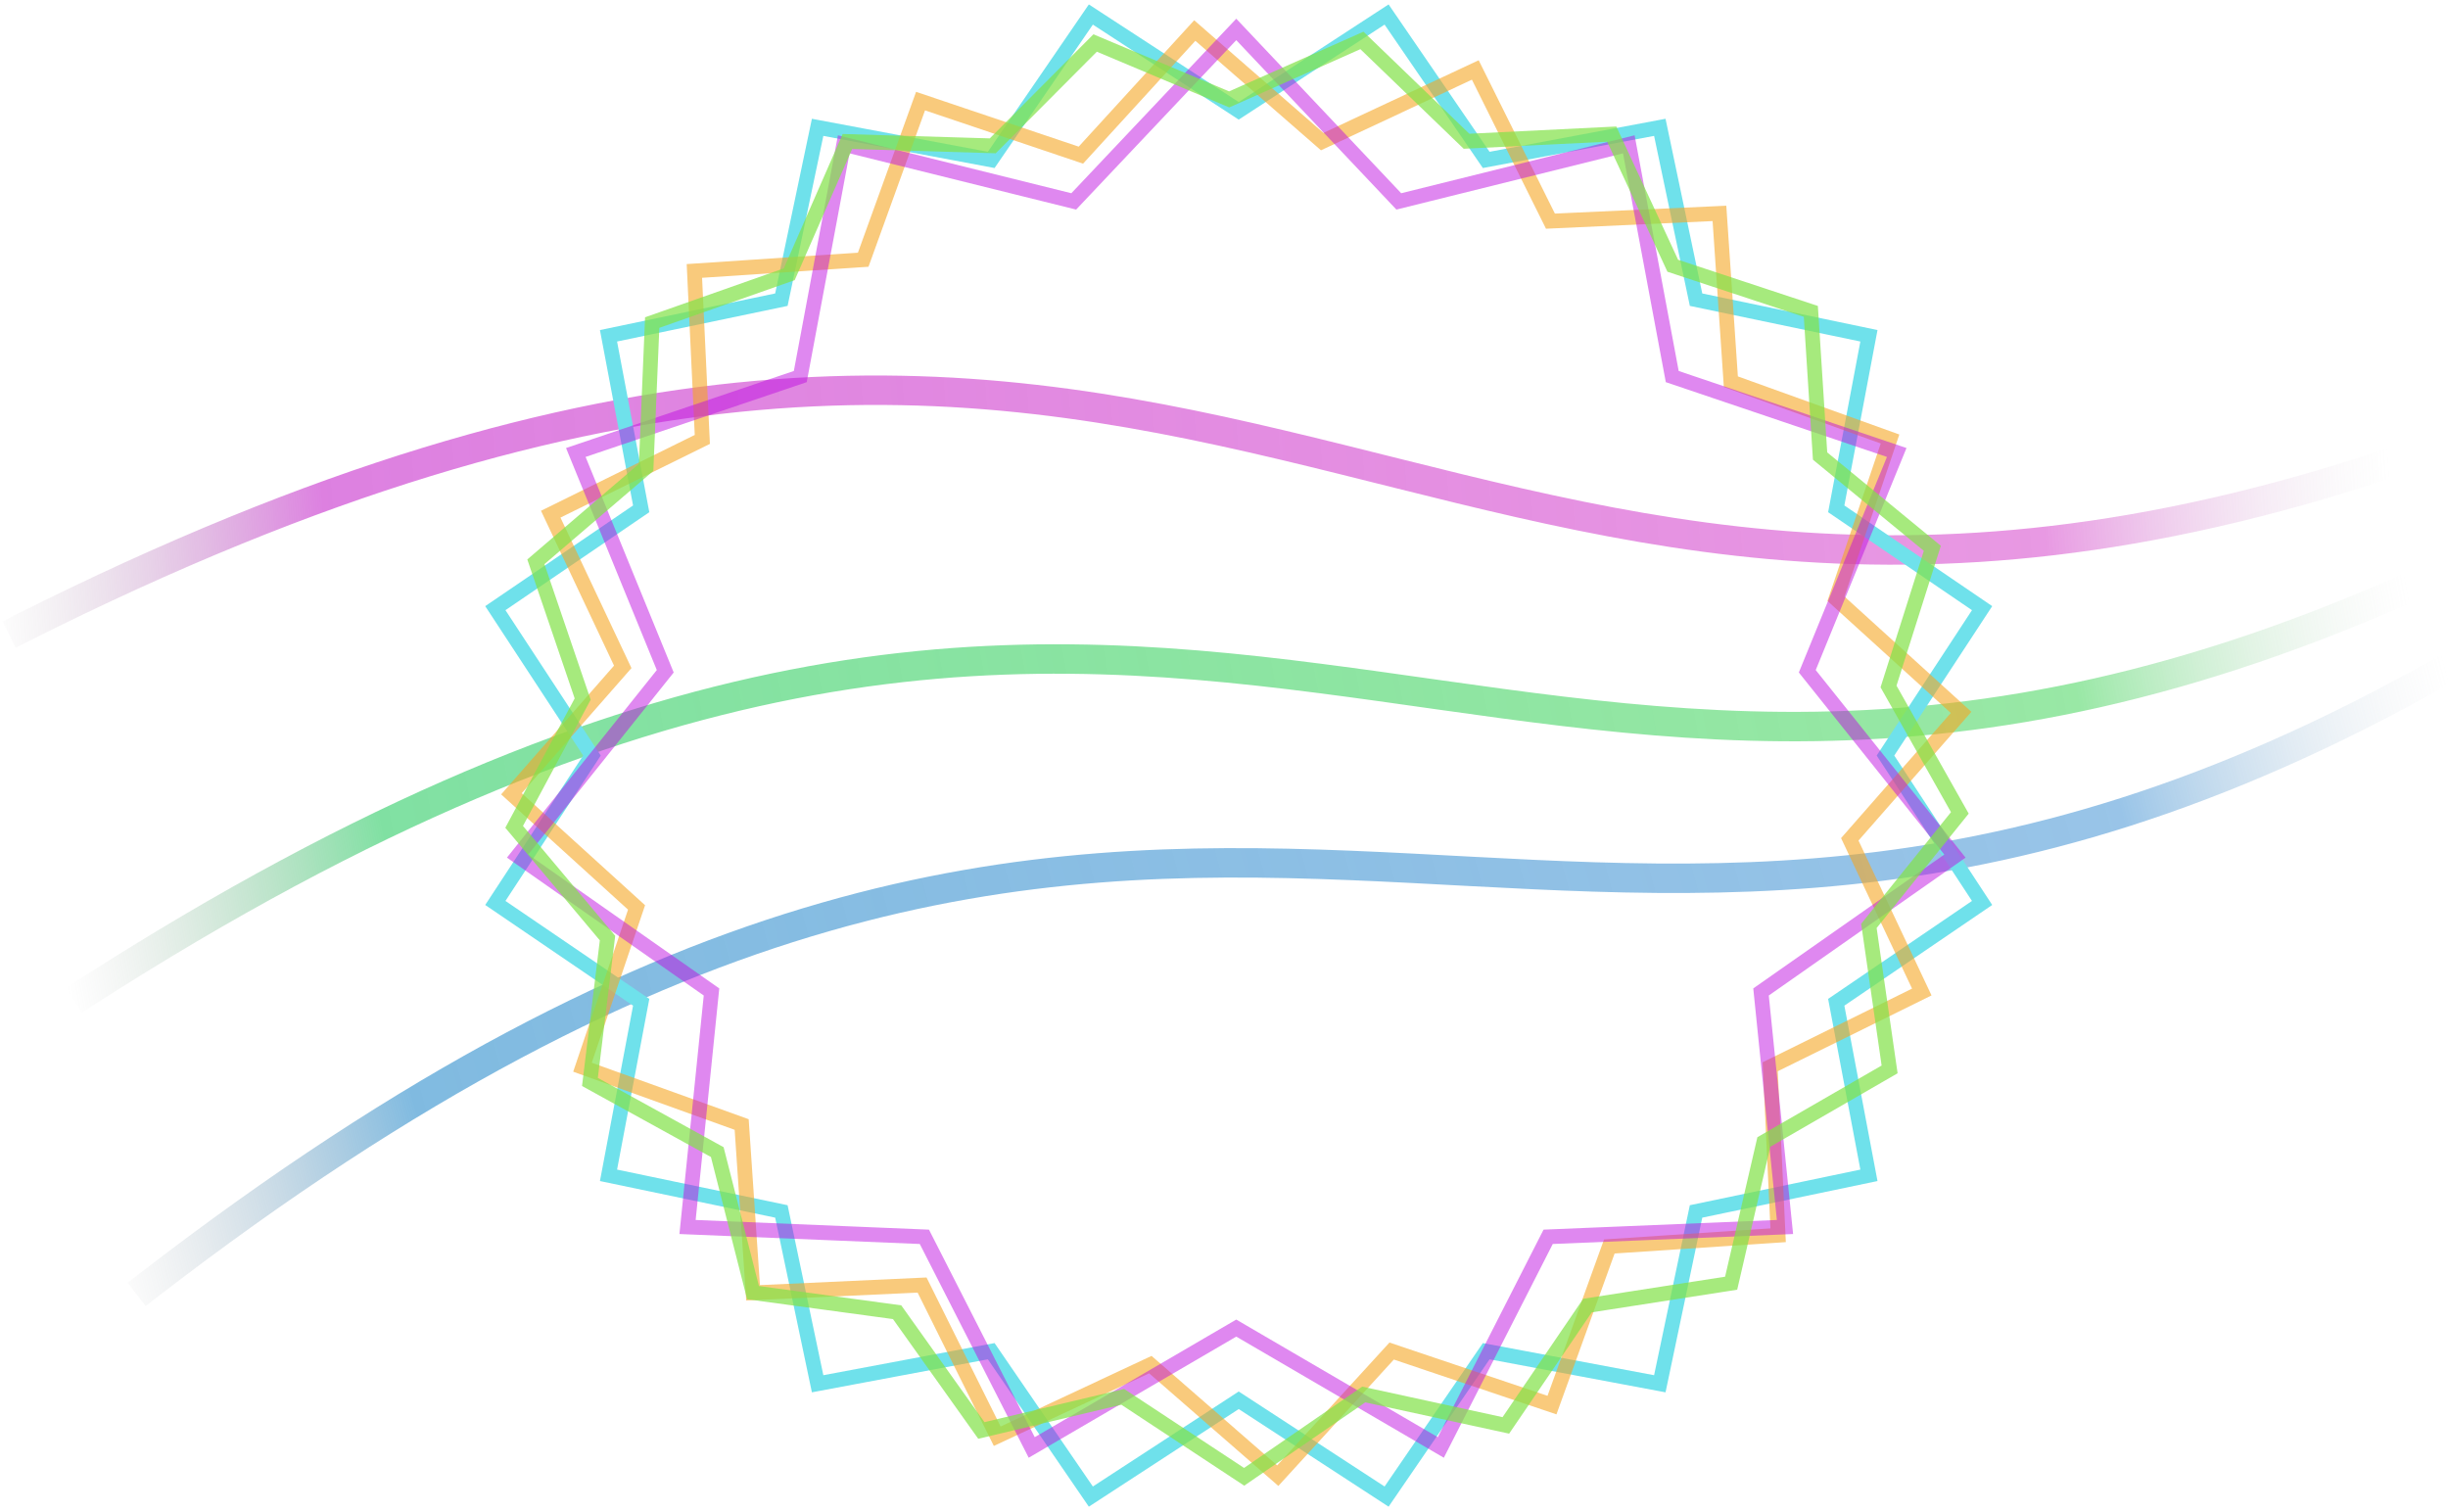
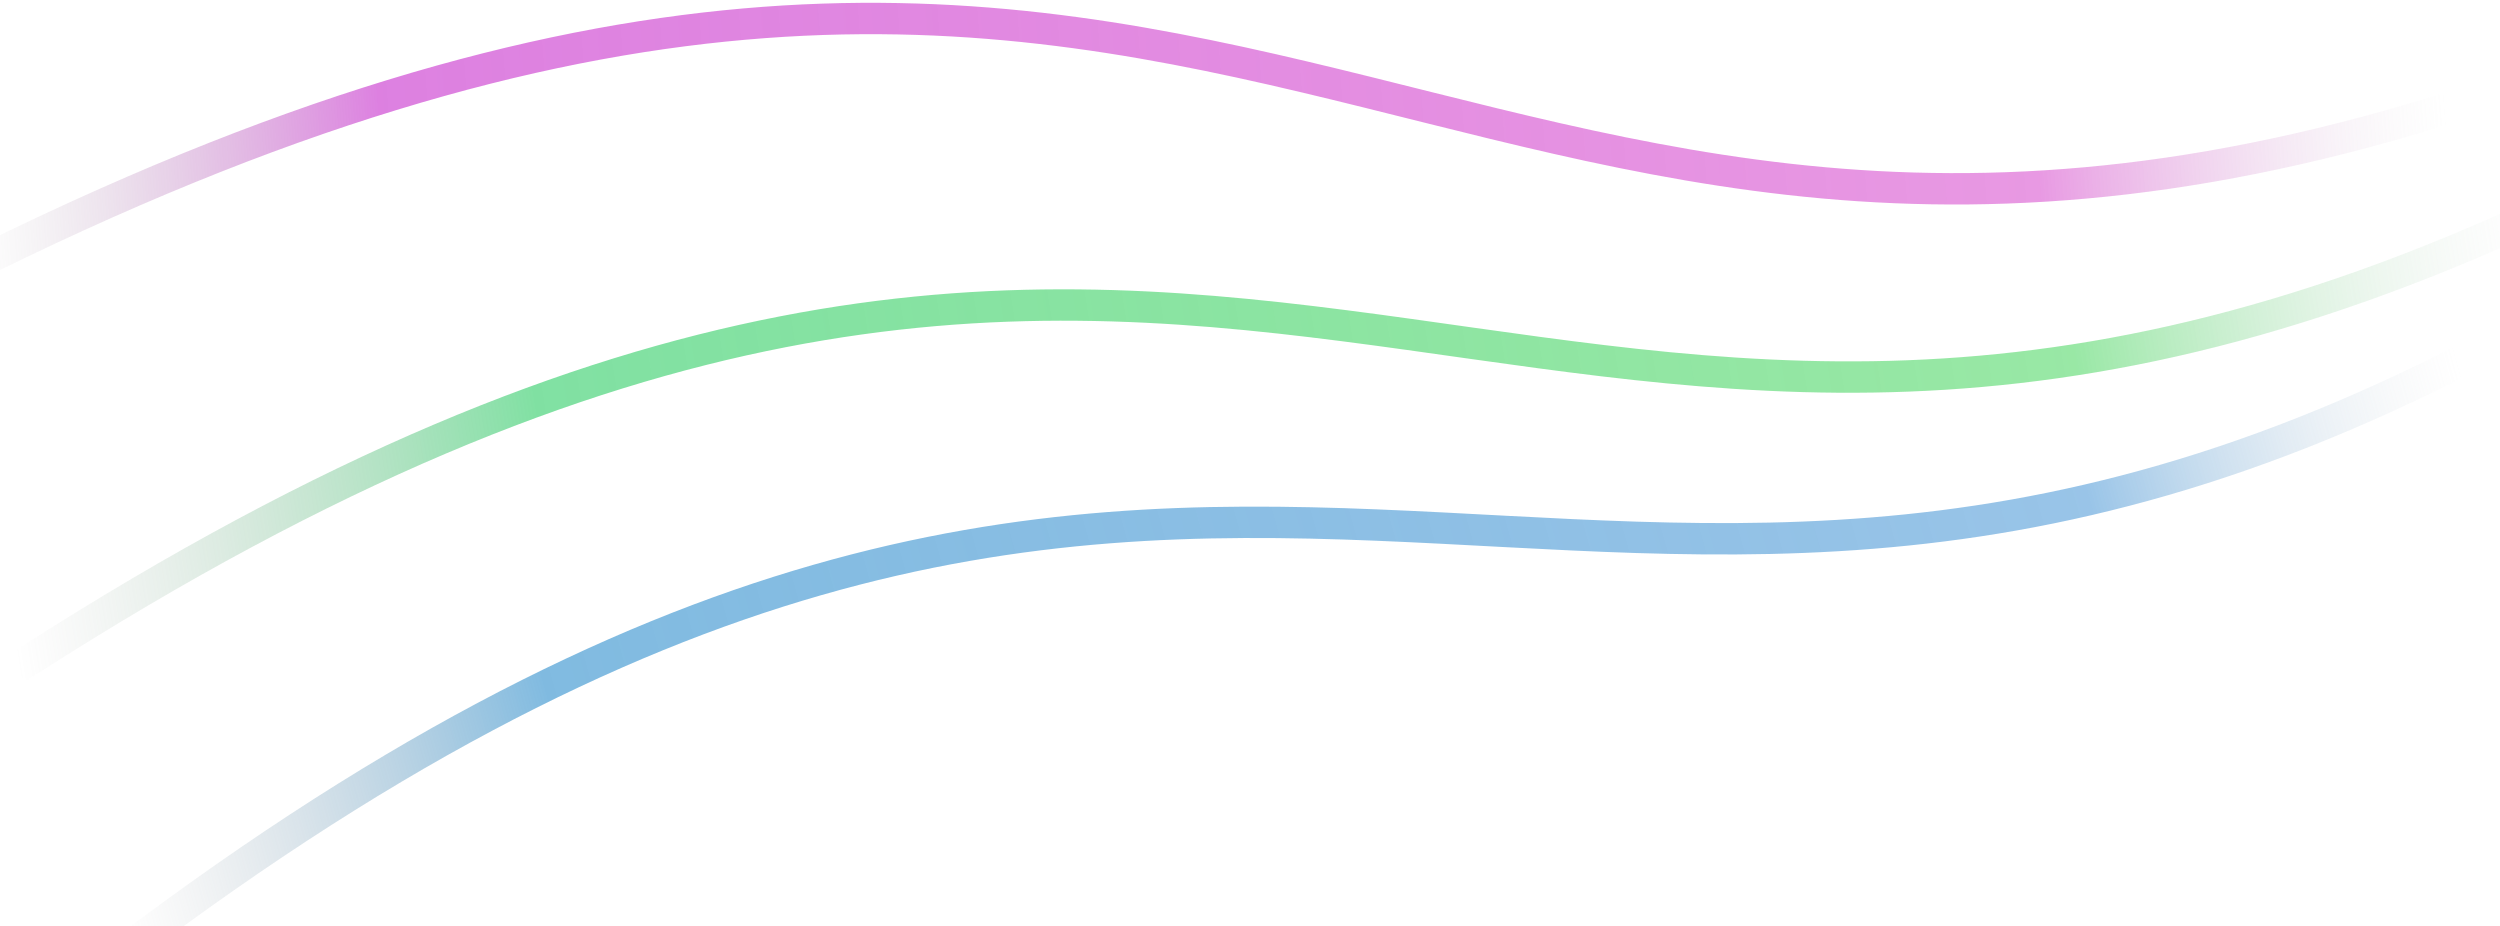
- <svg xmlns="http://www.w3.org/2000/svg" width="499px" height="308px" viewBox="0 0 499 308" version="1.1">
+ <svg xmlns="http://www.w3.org/2000/svg" width="478px" height="177px" viewBox="0 0 478 177" version="1.1">
  <defs>
    <linearGradient x1="100%" y1="78.198%" x2="-1.59%" y2="78.198%" id="linearGradient-1">
-       <stop stop-color="#C8C8C8" stop-opacity="0" offset="0%" />
-       <stop stop-color="#14CA31" stop-opacity="0.436" offset="14.559%" />
-       <stop stop-color="#2CCC65" stop-opacity="0.599" offset="85.737%" />
-       <stop stop-color="#979797" stop-opacity="0" offset="100%" />
+       <stop stop-color="#C8C8C8" stop-opacity="0" offset="0.538%" />
+       <stop stop-color="#14CA31" stop-opacity="0.436" offset="18.79%" />
+       <stop stop-color="#2CCC65" stop-opacity="0.599" offset="76.85%" />
+       <stop stop-color="#979797" stop-opacity="0" offset="97.854%" />
    </linearGradient>
    <linearGradient x1="100%" y1="78.198%" x2="-1.59%" y2="78.198%" id="linearGradient-2">
-       <stop stop-color="#C8C8C8" stop-opacity="0" offset="0%" />
-       <stop stop-color="#CA14BE" stop-opacity="0.436" offset="14.559%" />
-       <stop stop-color="#C62CCC" stop-opacity="0.599" offset="85.737%" />
-       <stop stop-color="#979797" stop-opacity="0" offset="100%" />
+       <stop stop-color="#C8C8C8" stop-opacity="0" offset="1.288%" />
+       <stop stop-color="#CA14BE" stop-opacity="0.436" offset="17.47%" />
+       <stop stop-color="#C62CCC" stop-opacity="0.599" offset="82.037%" />
+       <stop stop-color="#979797" stop-opacity="0" offset="98.408%" />
    </linearGradient>
    <linearGradient x1="100%" y1="78.198%" x2="-1.59%" y2="78.198%" id="linearGradient-3">
-       <stop stop-color="#C8C8C8" stop-opacity="0" offset="0%" />
-       <stop stop-color="#1478CA" stop-opacity="0.436" offset="14.559%" />
-       <stop stop-color="#2C8DCC" stop-opacity="0.599" offset="85.737%" />
-       <stop stop-color="#979797" stop-opacity="0" offset="100%" />
+       <stop stop-color="#C8C8C8" stop-opacity="0" offset="3.455%" />
+       <stop stop-color="#1478CA" stop-opacity="0.436" offset="18.829%" />
+       <stop stop-color="#2C8DCC" stop-opacity="0.599" offset="78.727%" />
+       <stop stop-color="#979797" stop-opacity="0" offset="97.173%" />
    </linearGradient>
  </defs>
-   <g id="Page-1" stroke="none" stroke-width="1" fill="none" fill-rule="evenodd">
-     <g id="backstars" transform="translate(-4, -18)">
-       <g id="waves" transform="translate(256.5, 158.6396) rotate(-10) translate(-256.5, -158.6396) translate(12.5, 65.63961)" stroke-linecap="square" stroke-width="6">
+   <g id="Page-1" stroke="none" stroke-width="1" fill="none" fill-rule="evenodd" stroke-linecap="square">
+     <g id="backstars" transform="translate(-16, -94)" stroke-width="6">
+       <g id="waves" transform="translate(256.5, 158.6396) rotate(-10) translate(-256.5, -158.6396) translate(12.5, 65.63961)">
        <path d="M2,112.86 C253.788,7.697 278.744,166.554 486.312,112.86" id="Line" stroke="url(#linearGradient-1)" />
        <path d="M2,62.86 C253.788,-42.303 278.744,116.554 486.312,62.86" id="Line-Copy-2" stroke="url(#linearGradient-2)" transform="translate(244.1562, 50.14309) rotate(6) translate(-244.1562, -50.14309) " />
        <path d="M2,152.86 C253.788,47.697 278.744,206.554 486.312,152.86" id="Line-Copy" stroke="url(#linearGradient-3)" transform="translate(244.1562, 140.1431) rotate(-5) translate(-244.1562, -140.1431) " />
      </g>
-       <polygon id="Star" stroke="#6FE1EB" stroke-width="3" points="256.5 303.409 226.359 323.041 206.049 293.406 170.664 300.046 163.278 264.92 128.038 257.558 134.7 222.288 104.969 202.044 124.664 172 104.969 141.956 134.7 121.712 128.038 86.442 163.278 79.08 170.664 43.954 206.049 50.594 226.359 20.959 256.5 40.591 286.641 20.959 306.951 50.594 342.336 43.954 349.722 79.08 384.962 86.442 378.3 121.712 408.031 141.956 388.336 172 408.031 202.044 378.3 222.288 384.962 257.558 349.722 264.92 342.336 300.046 306.951 293.406 286.641 323.041" />
-       <polygon id="Star-Copy" stroke-opacity="0.591" stroke="#F5A623" stroke-width="3" transform="translate(256, 171.5) rotate(8) translate(-256, -171.5) " points="256 297.363 227.127 316.166 207.671 287.782 173.776 294.142 166.7 260.498 132.942 253.447 139.324 219.666 110.844 200.276 129.711 171.5 110.844 142.724 139.324 123.334 132.942 89.553 166.7 82.502 173.776 48.858 207.671 55.218 227.127 26.834 256 45.637 284.873 26.834 304.329 55.218 338.224 48.858 345.3 82.502 379.058 89.553 372.676 123.334 401.156 142.724 382.289 171.5 401.156 200.276 372.676 219.666 379.058 253.447 345.3 260.498 338.224 294.142 304.329 287.782 284.873 316.166" />
-       <polygon id="Star-Copy-2" stroke-opacity="0.496" stroke="#BD10E0" stroke-width="3" transform="translate(256, 171.5) rotate(-360) translate(-256, -171.5) " points="256 288.696 214.304 313.025 192.424 270.092 144.149 268.092 149.033 220.185 109.506 192.491 139.604 154.821 121.374 110.226 167.129 94.753 175.985 47.415 222.87 59.051 256 24 289.13 59.051 336.015 47.415 344.871 94.753 390.626 110.226 372.396 154.821 402.494 192.491 362.967 220.185 367.851 268.092 319.576 270.092 297.696 313.025" />
-       <polygon id="Star-Copy-3" stroke-opacity="0.718" stroke="#83E24A" stroke-width="3" transform="translate(256, 171.5) rotate(-350) translate(-256, -171.5) " points="256 304.733 228.805 316.489 207.708 295.736 178.088 296.907 165.937 269.96 137.893 260.389 136.331 230.887 113.65 211.865 122.886 183.793 108.631 157.89 127.419 135.039 123.516 105.754 149.317 91.209 156.293 62.496 185.624 58.223 202.536 33.96 231.436 40.536 256 24 280.564 40.536 309.464 33.96 326.376 58.223 355.707 62.496 362.683 91.209 388.484 105.754 384.581 135.039 403.369 157.89 389.114 183.793 398.35 211.865 375.669 230.887 374.107 260.389 346.063 269.96 333.912 296.907 304.292 295.736 283.195 316.489" />
    </g>
  </g>
</svg>
